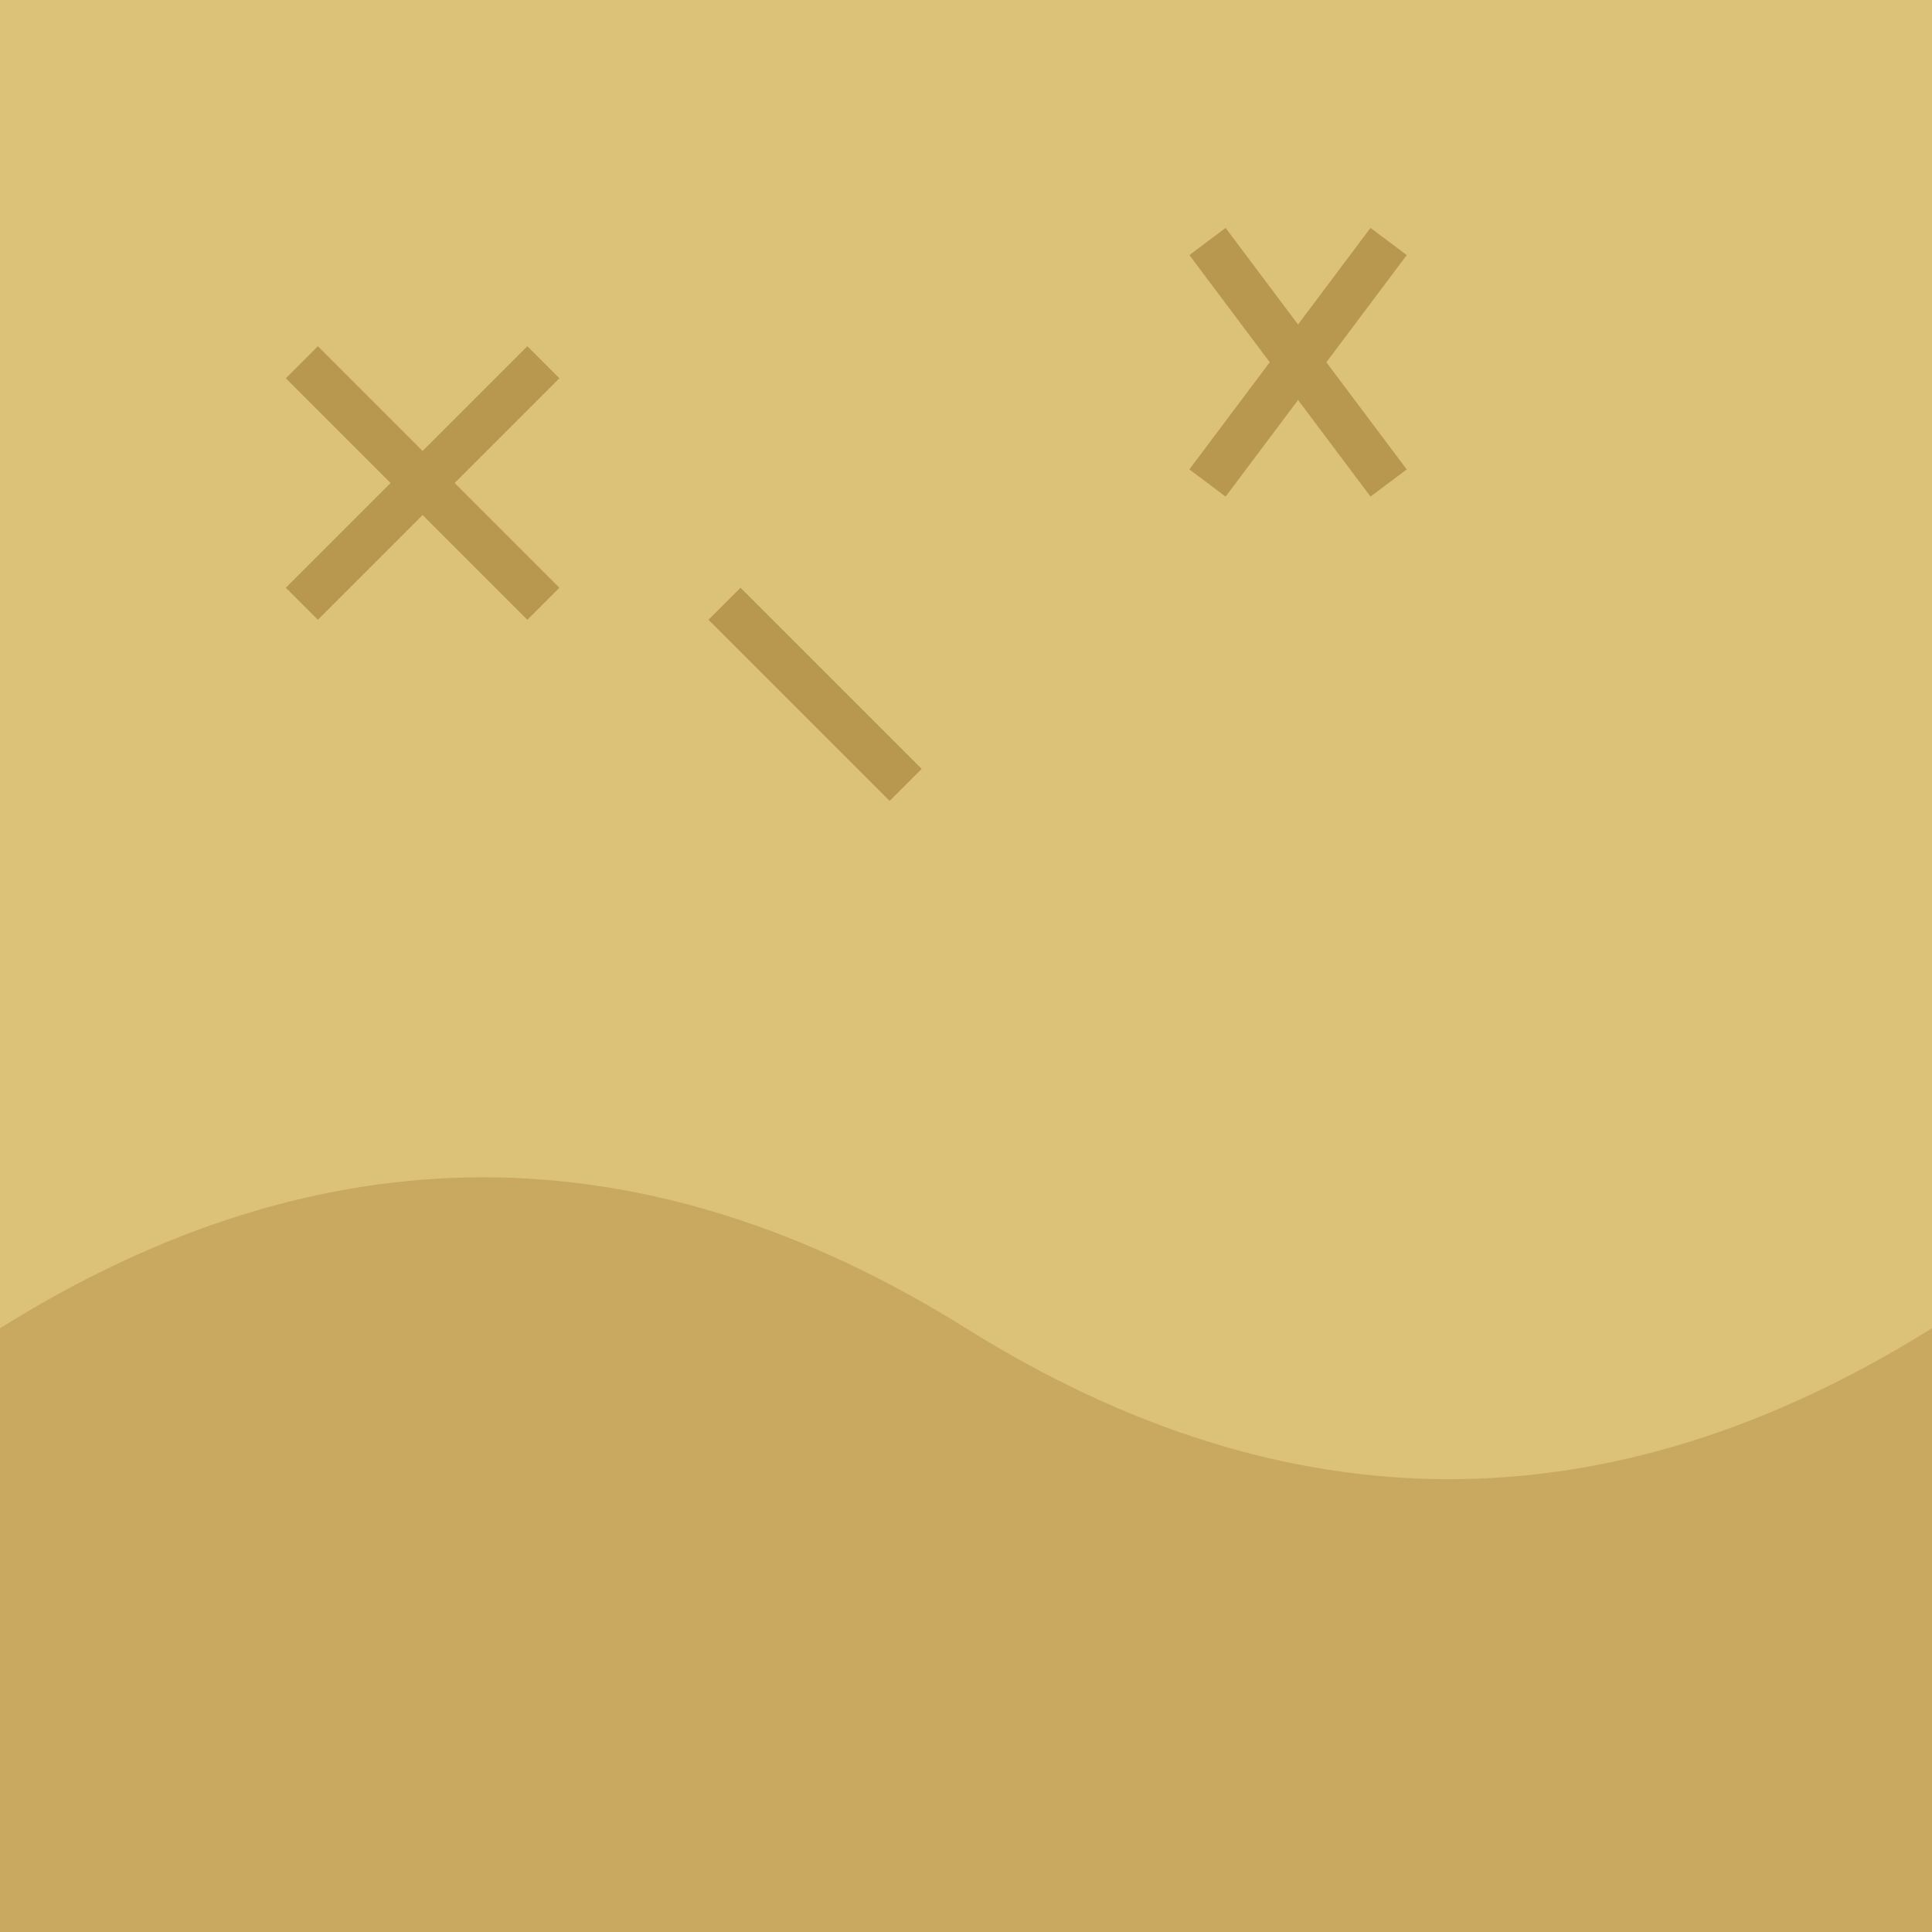
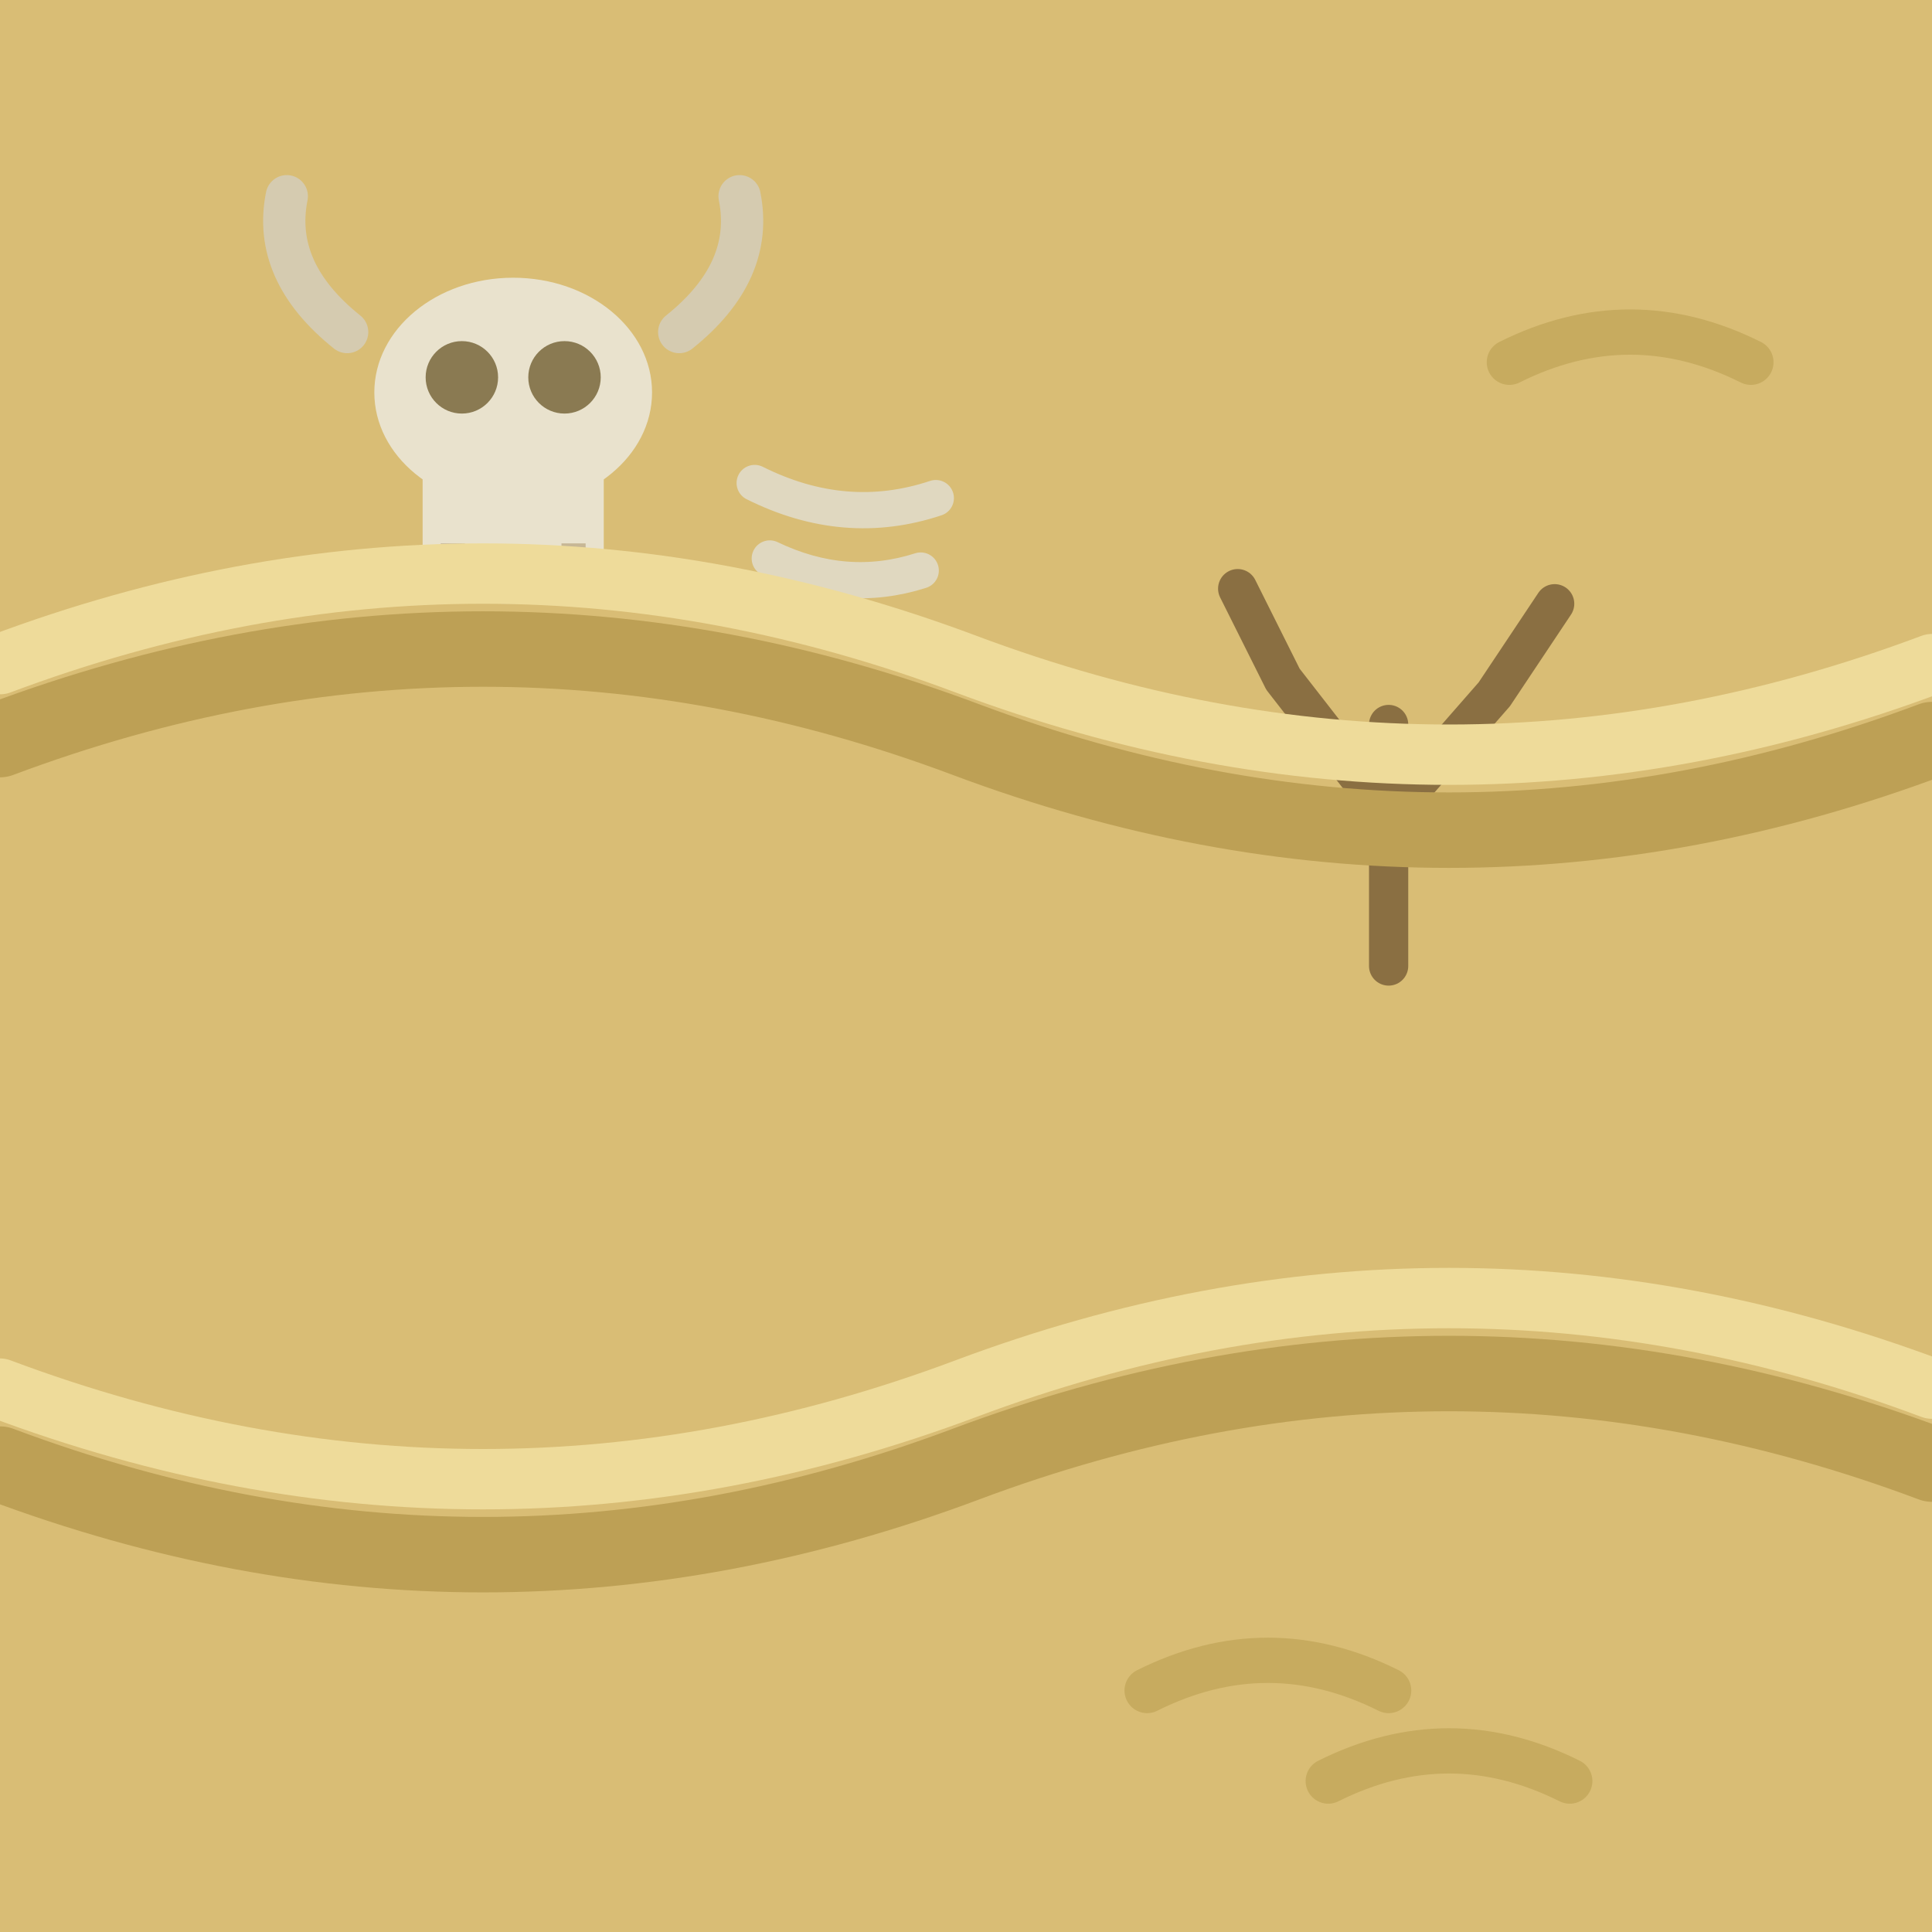
<svg xmlns="http://www.w3.org/2000/svg" viewBox="0 0 64 64">
-   <rect width="64" height="64" fill="#dcc178" />
-   <path d="M0 44 Q16 34 32 44 T64 44 L64 64 L0 64 Z" fill="#c9a95f" />
-   <g stroke="#b8974f" stroke-width="1.5" fill="none">
-     <path d="M10 12 L18 20 M18 12 L10 20" />
-     <path d="M40 8 L46 16 M46 8 L40 16" />
-     <path d="M24 20 L30 26" />
+   <rect width="64" height="64" fill="#d9bd75" />
+   <g fill="none" stroke="#c7ab5f" stroke-width="1.5" stroke-linecap="round">
+     <path d="M38 56 q4 -2 8 0" />
+     <path d="M44 59 q4 -2 8 0" />
+     <path d="M50 12 q4 -2 8 0" />
+   </g>
+   <g>
+     <ellipse cx="17" cy="13" rx="4.6" ry="3.8" fill="#e9e2cd" />
+     <path d="M14 15.5 L14 18.5 Q17 20.5 20 18.5 L20 15.5 Z" fill="#e9e2cd" />
+     <circle cx="15.3" cy="12.5" r="1.2" fill="#8a7a52" />
+     <circle cx="18.7" cy="12.5" r="1.2" fill="#8a7a52" />
+     <path d="M15 18 L15 19.5 M17 18.6 L17 20 M19 18 L19 19.5" stroke="#c7b795" stroke-width="0.8" />
+     <path d="M11.5 11 Q9 9 9.5 6.5 M22.5 11 Q25 9 24.5 6.5" stroke="#d5cbb0" stroke-width="1.4" fill="none" stroke-linecap="round" />
+     <path d="M25 16 q3 1.5 6 0.5 M25.5 18.5 q2.5 1.2 5 0.4" stroke="#e0d8c0" stroke-width="1.2" fill="none" stroke-linecap="round" />
+   </g>
+   <g fill="none" stroke="#8a6f42" stroke-width="1.3" stroke-linecap="round">
+     <path d="M46 32 L46 24 M46 27 L42.5 22.5 M46 27 L49.5 23 M42.5 22.5 L41 19.5 M49.5 23 L51.5 20" />
+   </g>
+   <g fill="none" stroke-linecap="round">
+     <path d="M0 22 Q16 16 32 22 T64 22" stroke="#bda055" stroke-width="2.5" transform="translate(0 2.5)" />
+     <path d="M0 22 Q16 16 32 22 T64 22" stroke="#eedb9a" stroke-width="2" />
+     <path d="M0 46 Q16 52 32 46 T64 46" stroke="#bda055" stroke-width="2.5" transform="translate(0 2.5)" />
+     <path d="M0 46 Q16 52 32 46 T64 46" stroke="#eedb9a" stroke-width="2" />
  </g>
</svg>
